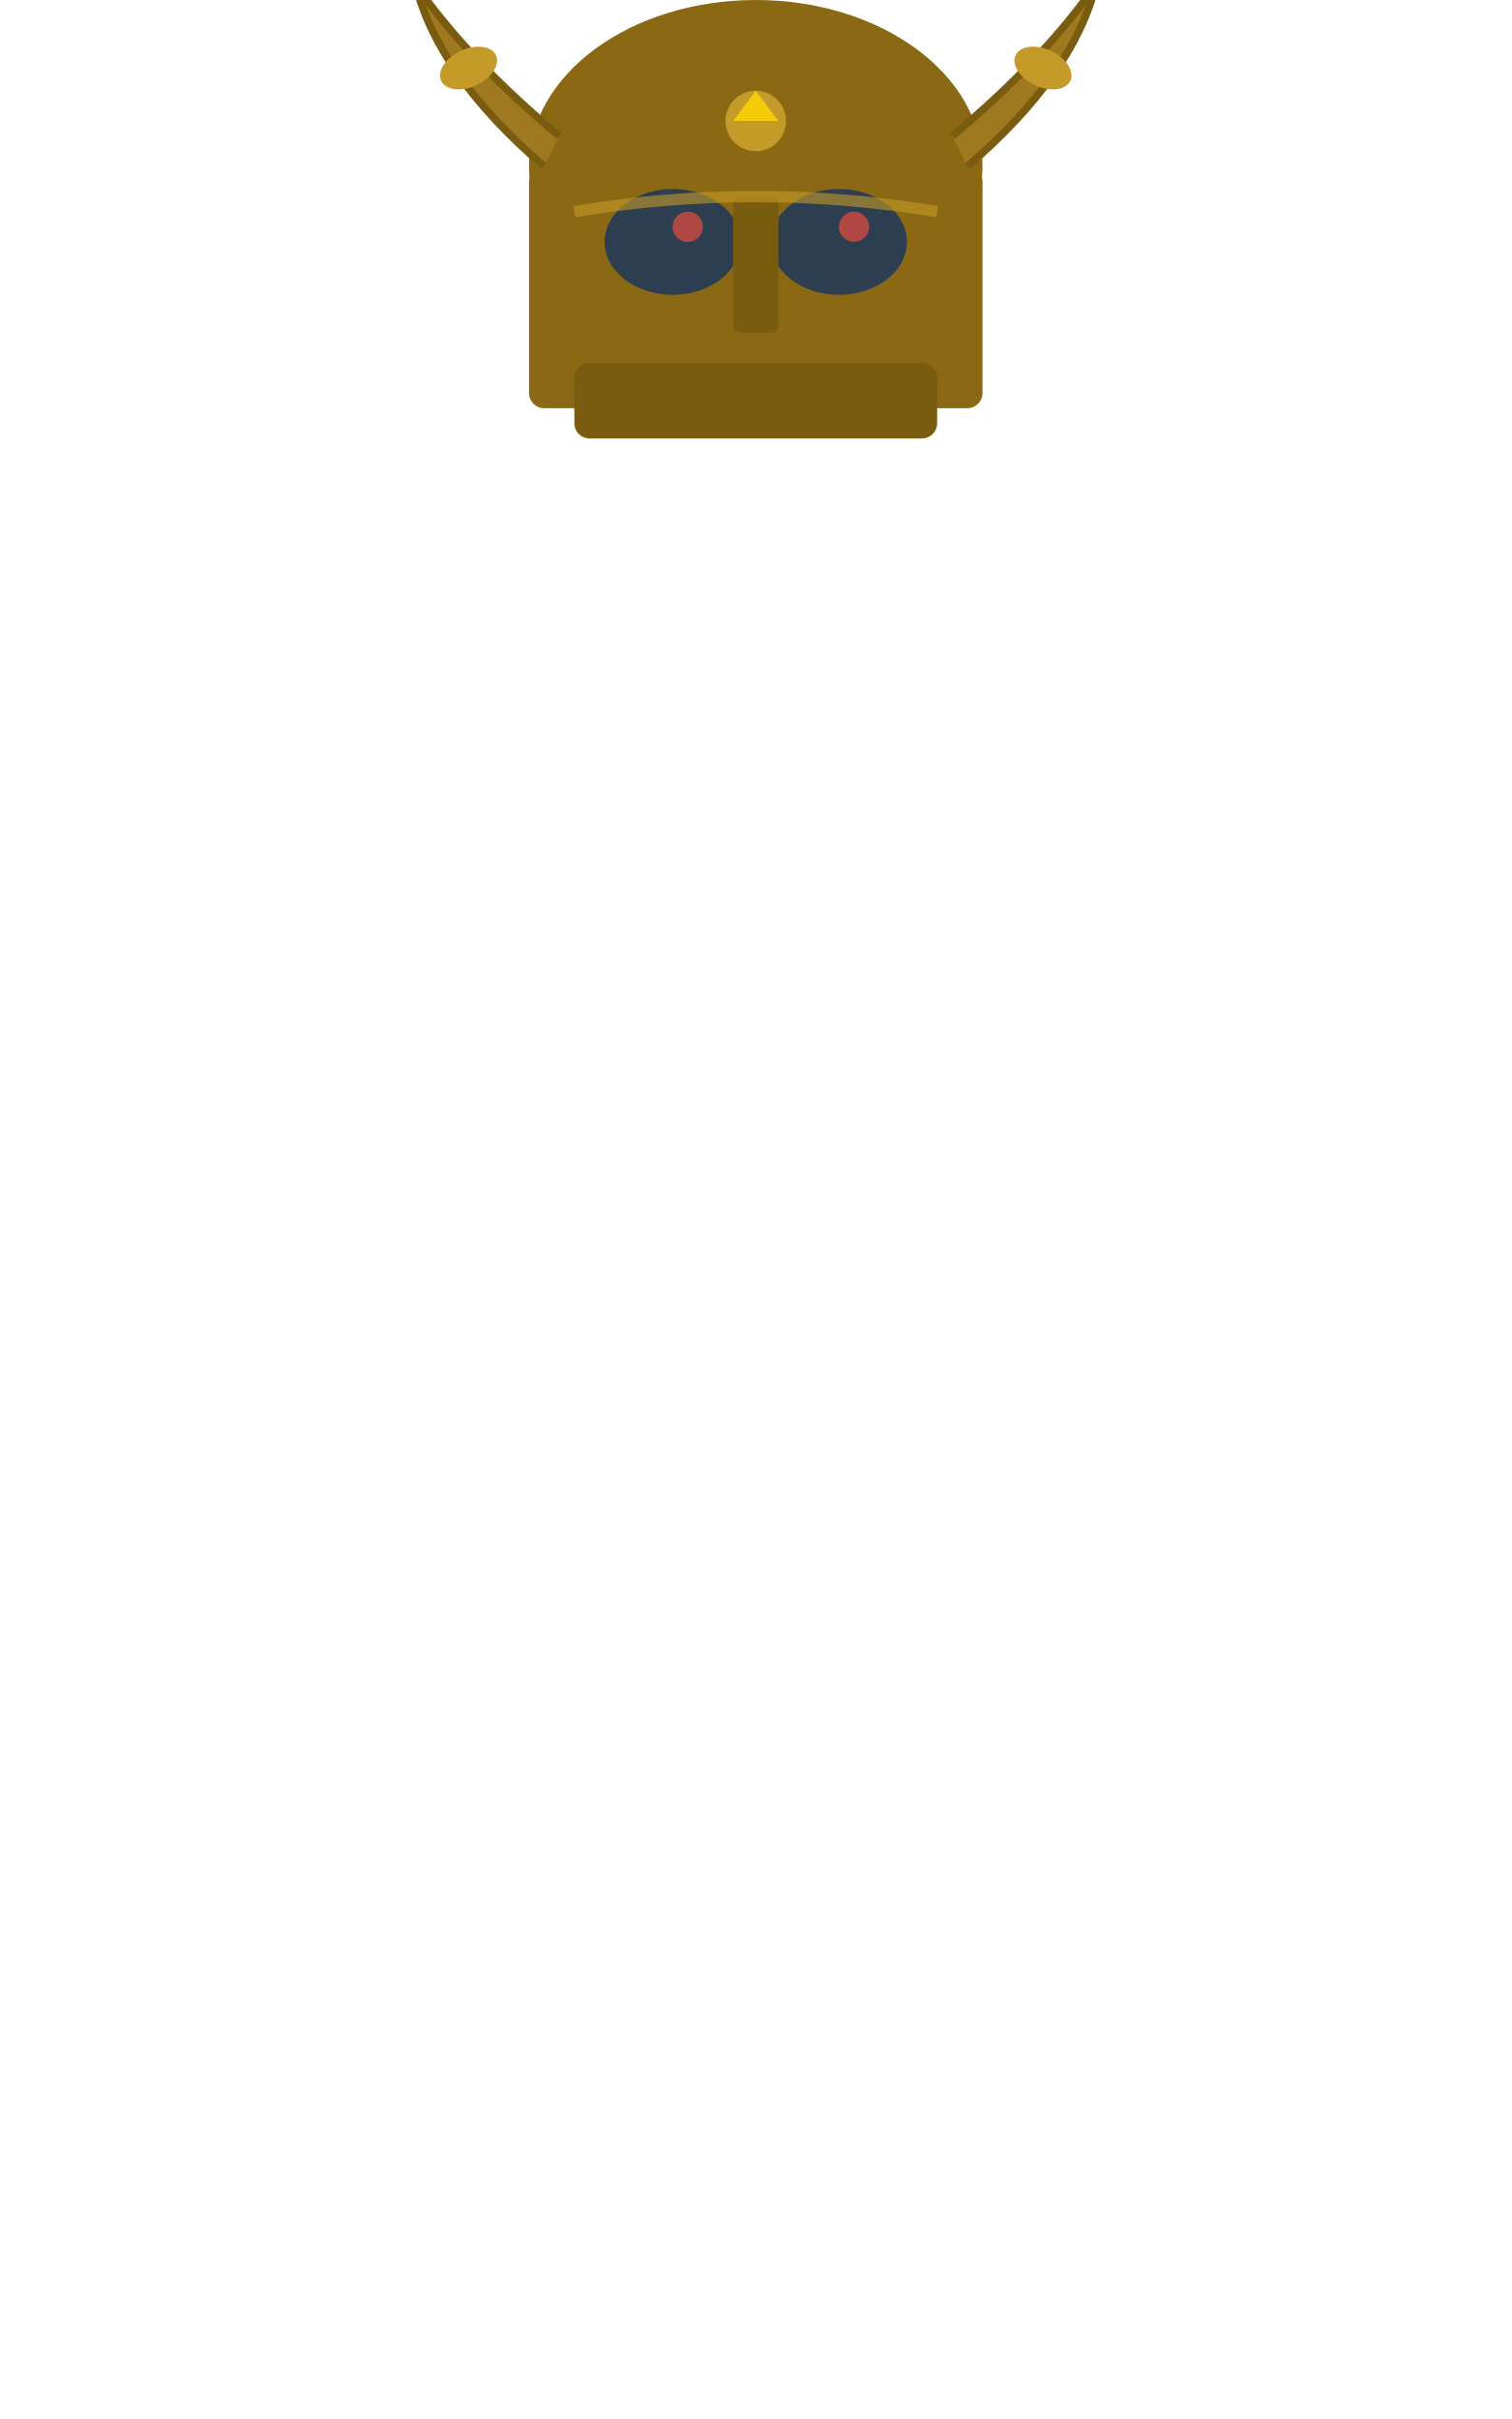
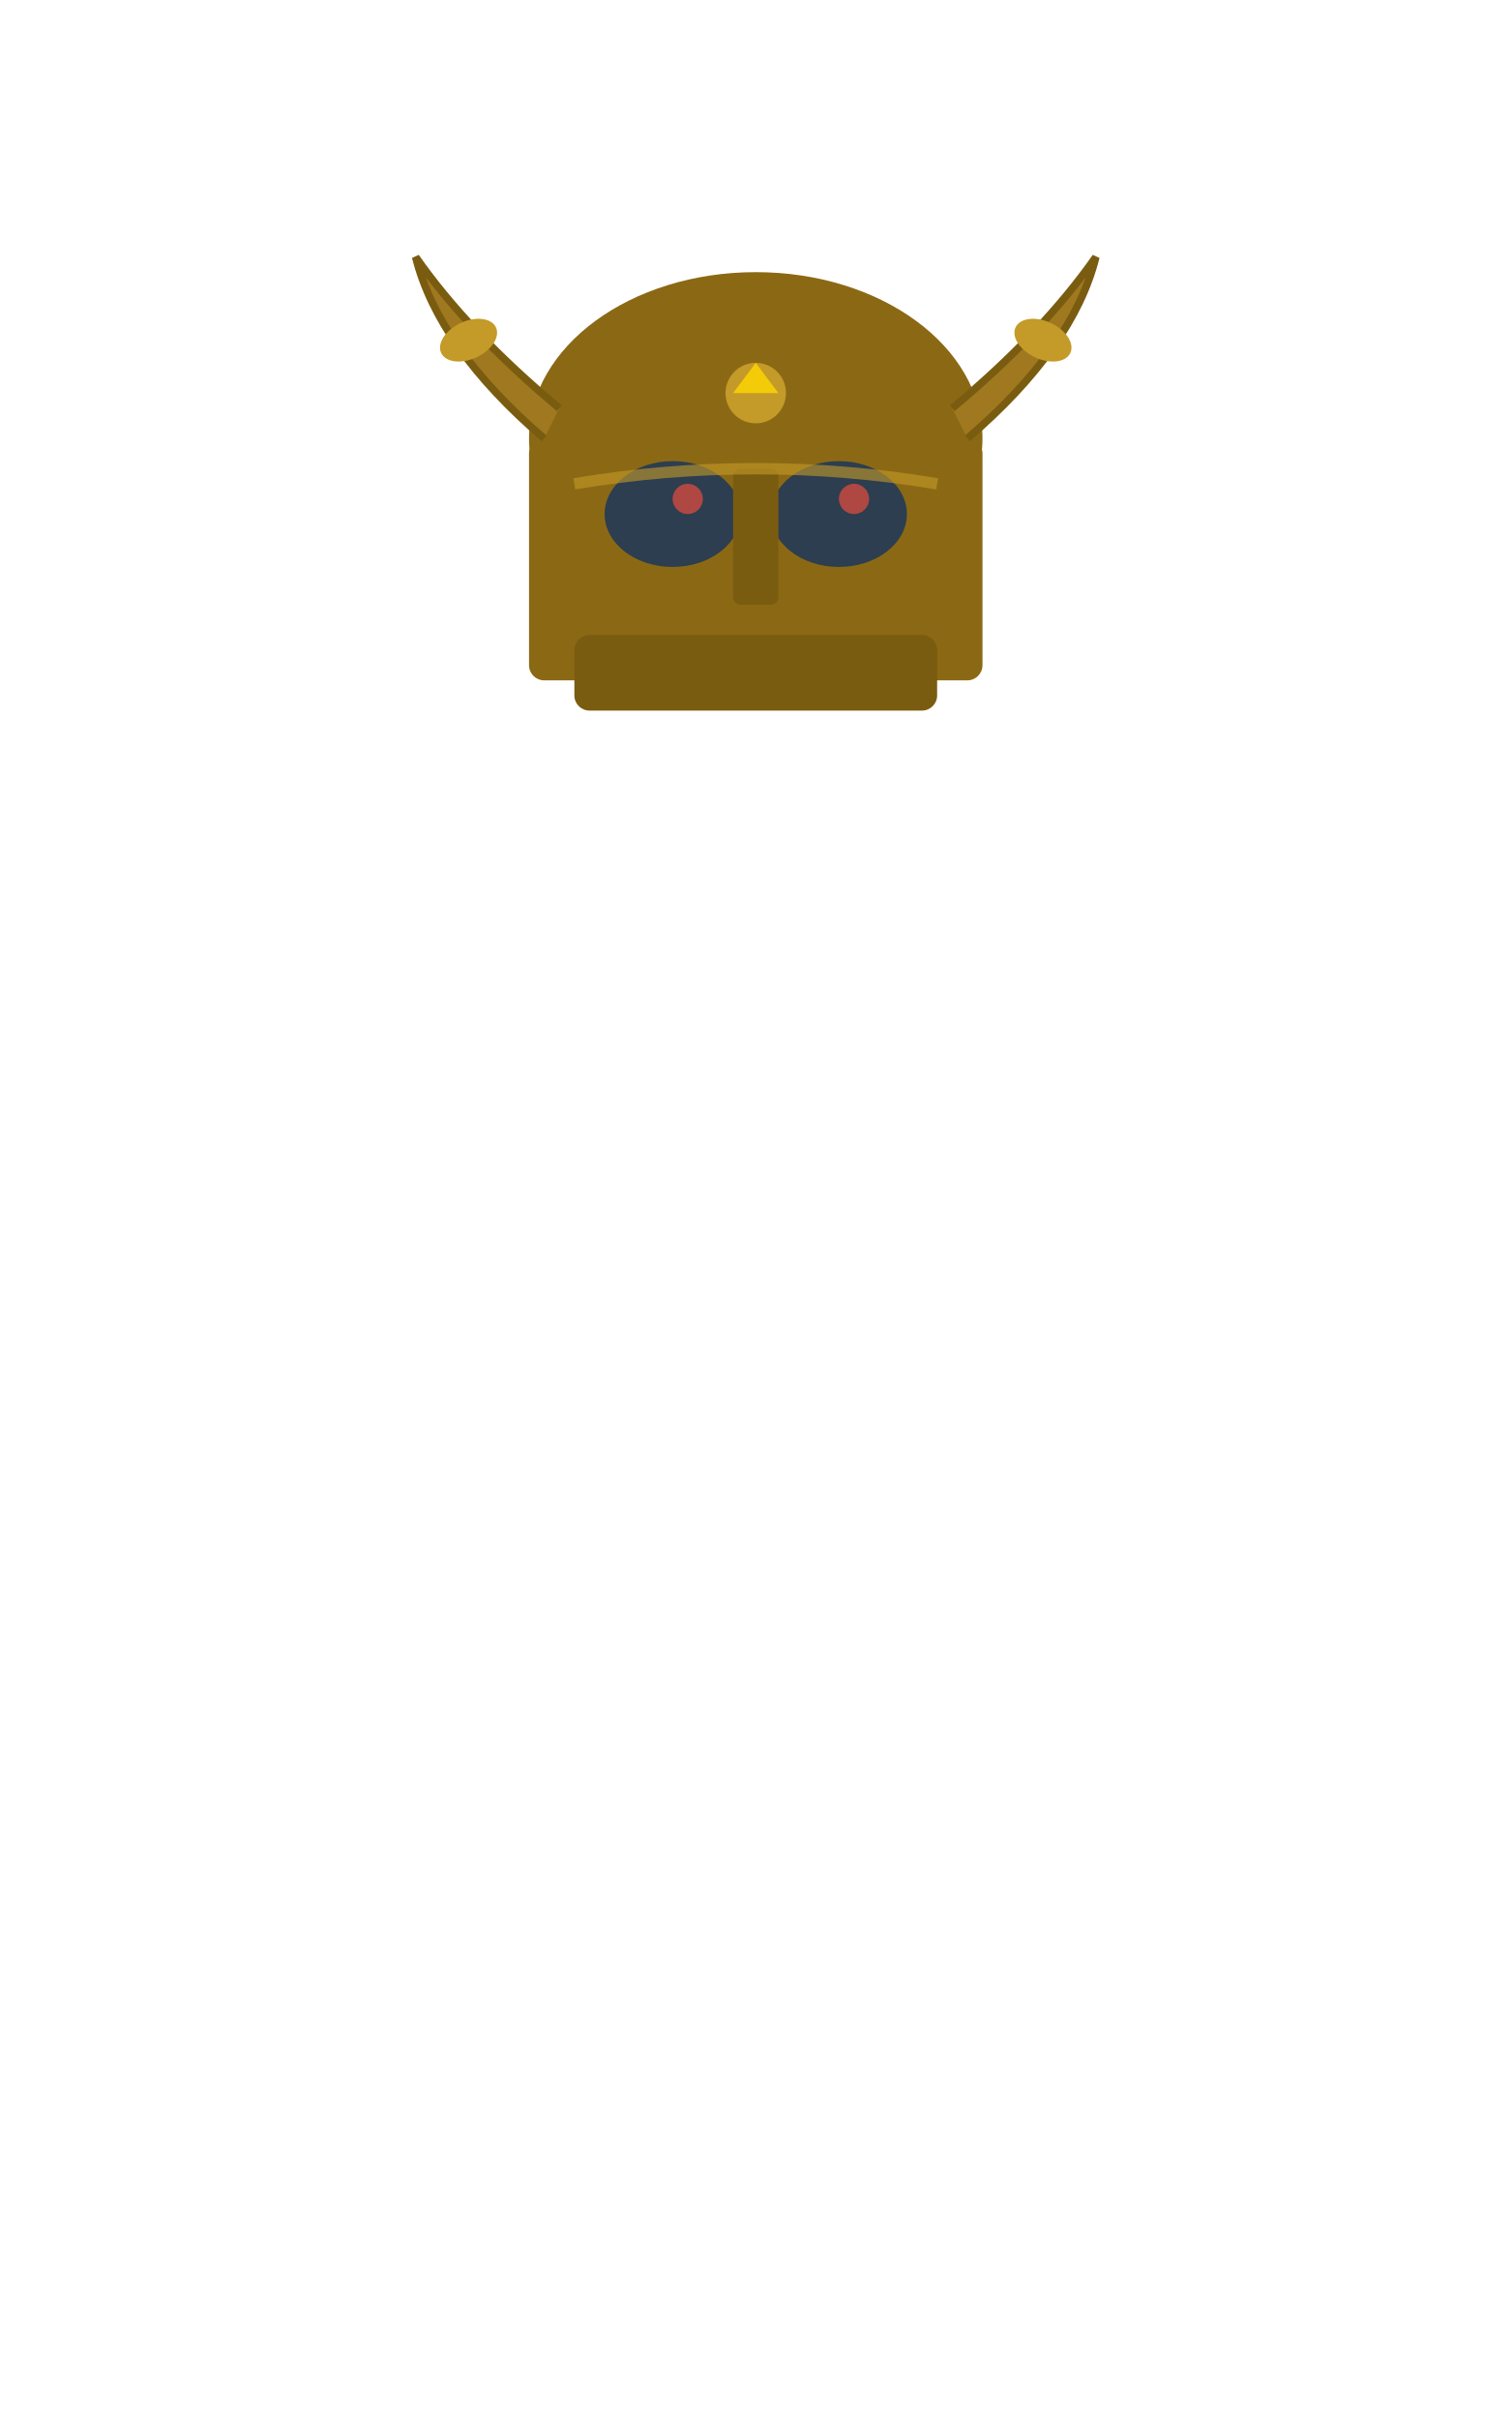
<svg xmlns="http://www.w3.org/2000/svg" viewBox="0 0 200 320" width="200" height="320">
-   <ellipse cx="100" cy="22" rx="30" ry="22" fill="#8B6914" />
-   <rect x="70" y="22" width="60" height="32" fill="#8B6914" rx="2" />
-   <path d="M72 22 Q58 10 55 -2 Q62 8 74 18" fill="#A07820" stroke="#7A5C10" stroke-width="1" />
-   <path d="M128 22 Q142 10 145 -2 Q138 8 126 18" fill="#A07820" stroke="#7A5C10" stroke-width="1" />
-   <ellipse cx="62" cy="9" rx="4" ry="2.5" fill="#C49A28" transform="rotate(-25 62 9)" />
-   <ellipse cx="138" cy="9" rx="4" ry="2.5" fill="#C49A28" transform="rotate(25 138 9)" />
-   <ellipse cx="89" cy="32" rx="9" ry="7" fill="#2C3E50" />
-   <ellipse cx="111" cy="32" rx="9" ry="7" fill="#2C3E50" />
-   <circle cx="91" cy="30" r="2" fill="#E74C3C" opacity="0.7" />
-   <circle cx="113" cy="30" r="2" fill="#E74C3C" opacity="0.7" />
-   <rect x="97" y="26" width="6" height="18" fill="#7A5C10" rx="1" />
-   <rect x="76" y="48" width="48" height="10" fill="#7A5C10" rx="2" />
-   <path d="M76 28 Q100 24 124 28" stroke="#C49A28" stroke-width="1.5" fill="none" opacity="0.6" />
-   <circle cx="100" cy="16" r="4" fill="#C49A28" />
-   <path d="M97 16 L100 12 L103 16" fill="#FFD700" opacity="0.8" />
+   <g transform="translate(0,36)">
+     <ellipse cx="100" cy="22" rx="30" ry="22" fill="#8B6914" />
+     <rect x="70" y="22" width="60" height="32" fill="#8B6914" rx="2" />
+     <path d="M72 22 Q58 10 55 -2 Q62 8 74 18" fill="#A07820" stroke="#7A5C10" stroke-width="1" />
+     <path d="M128 22 Q142 10 145 -2 Q138 8 126 18" fill="#A07820" stroke="#7A5C10" stroke-width="1" />
+     <ellipse cx="62" cy="9" rx="4" ry="2.5" fill="#C49A28" transform="rotate(-25 62 9)" />
+     <ellipse cx="138" cy="9" rx="4" ry="2.5" fill="#C49A28" transform="rotate(25 138 9)" />
+     <ellipse cx="89" cy="32" rx="9" ry="7" fill="#2C3E50" />
+     <ellipse cx="111" cy="32" rx="9" ry="7" fill="#2C3E50" />
+     <circle cx="91" cy="30" r="2" fill="#E74C3C" opacity="0.7" />
+     <circle cx="113" cy="30" r="2" fill="#E74C3C" opacity="0.7" />
+     <rect x="97" y="26" width="6" height="18" fill="#7A5C10" rx="1" />
+     <rect x="76" y="48" width="48" height="10" fill="#7A5C10" rx="2" />
+     <path d="M76 28 Q100 24 124 28" stroke="#C49A28" stroke-width="1.5" fill="none" opacity="0.6" />
+     <circle cx="100" cy="16" r="4" fill="#C49A28" />
+     <path d="M97 16 L100 12 L103 16" fill="#FFD700" opacity="0.8" />
+   </g>
</svg>
